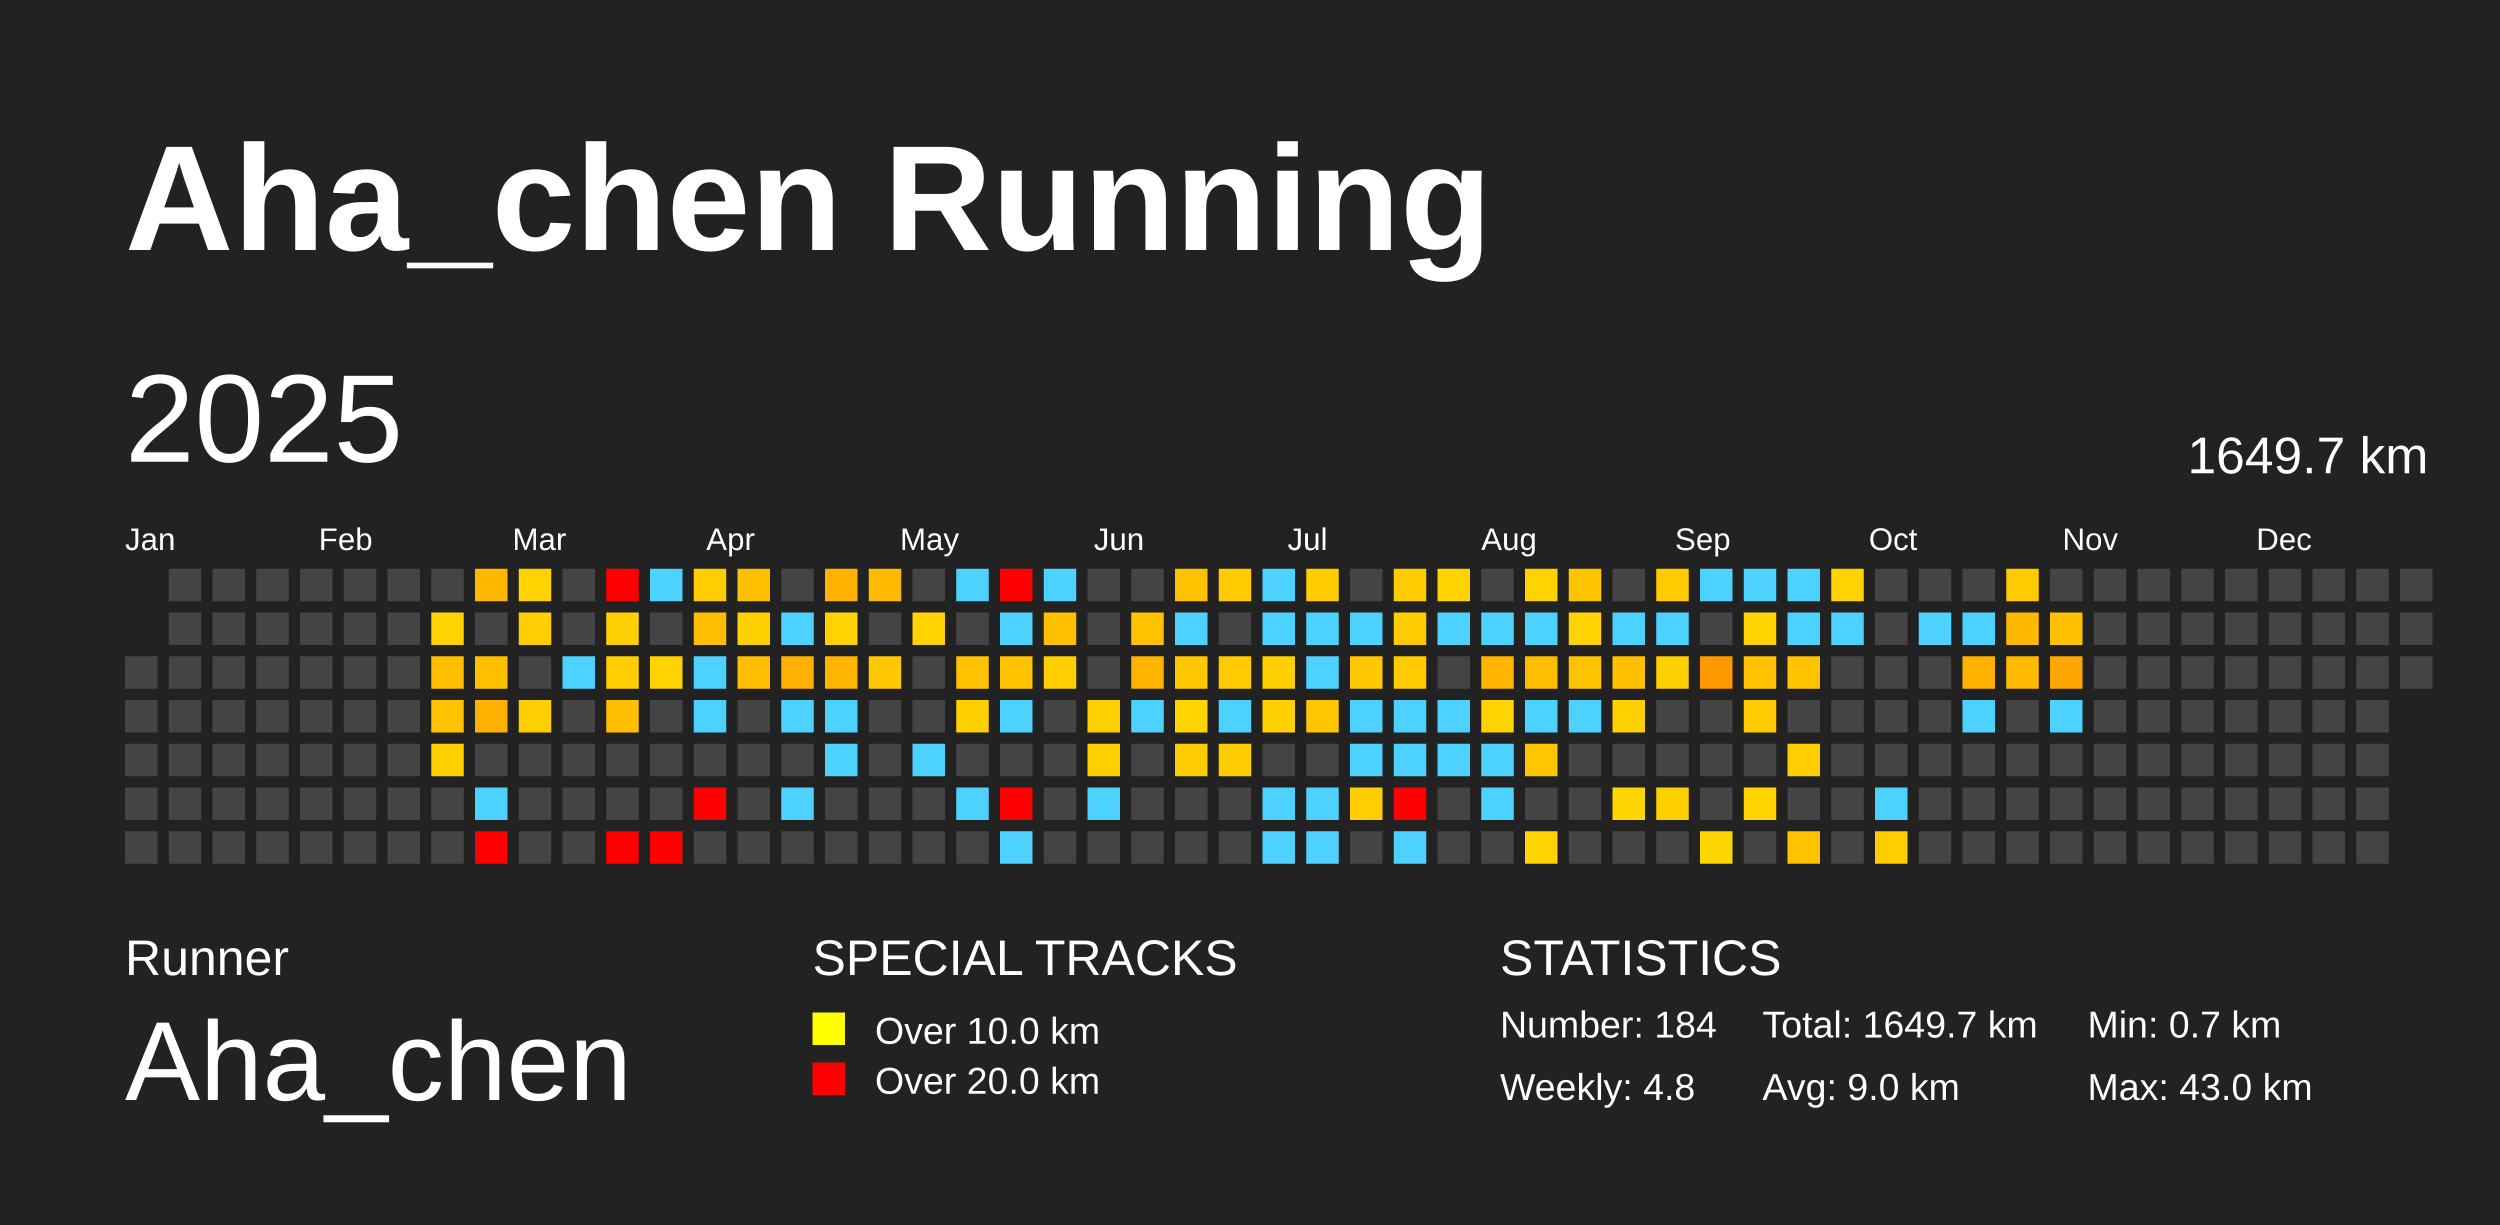
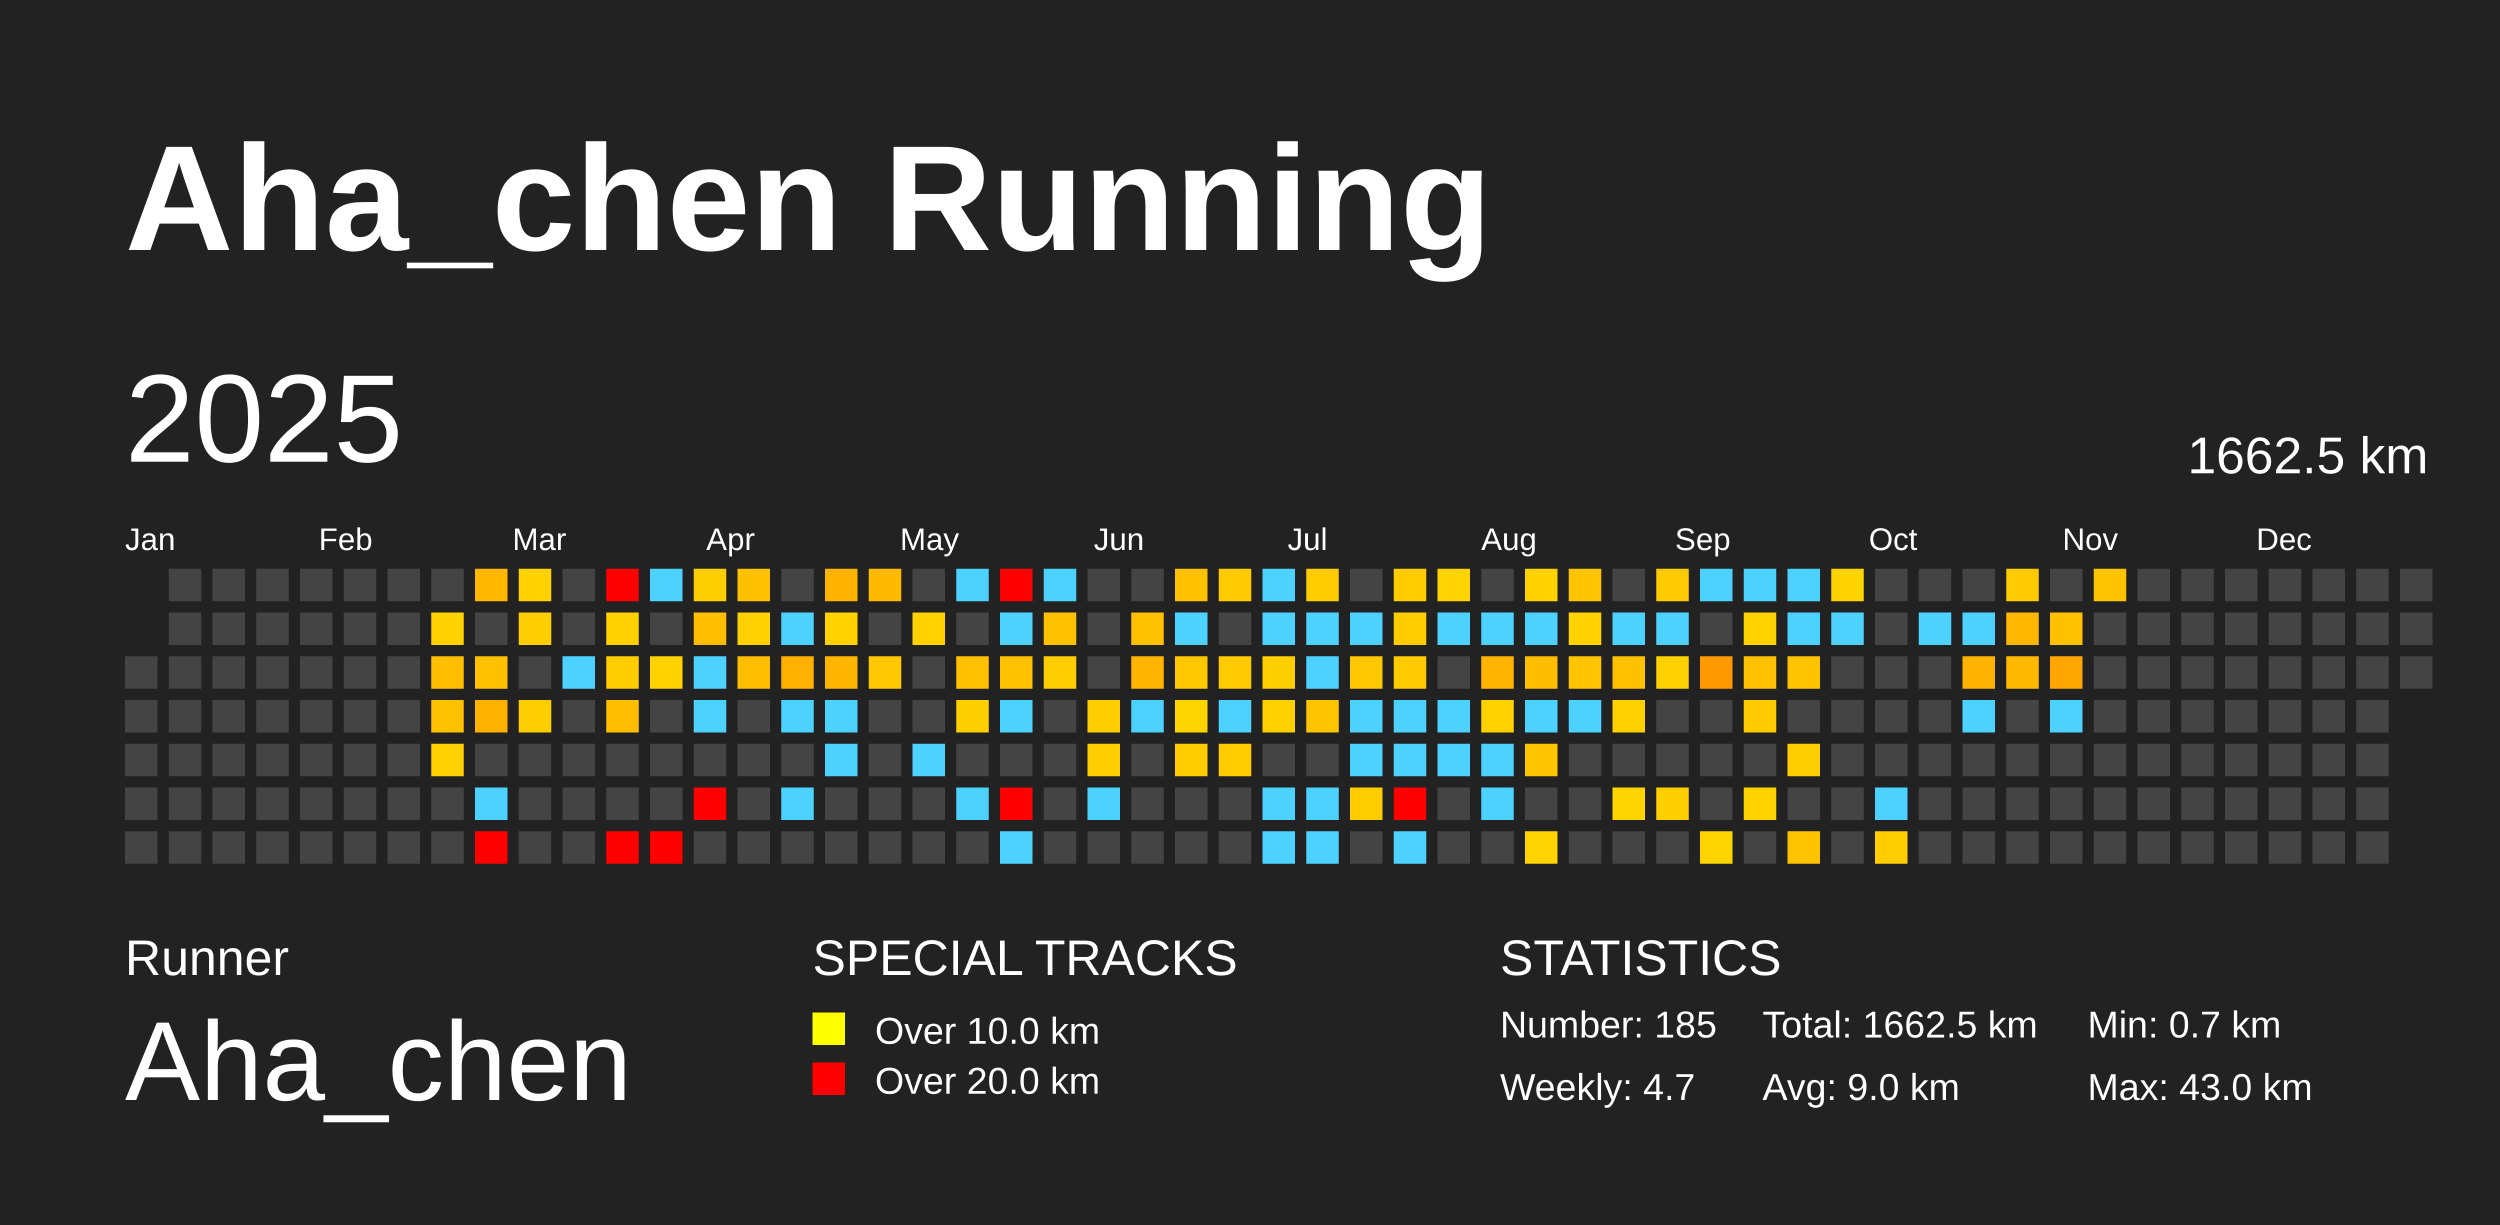
<svg xmlns="http://www.w3.org/2000/svg" baseProfile="full" height="98mm" version="1.1" viewBox="0,0,200,98" width="200mm">
  <defs />
  <rect fill="#222222" height="98" width="200" x="0" y="0" />
  <text fill="#FFFFFF" style="font-size:12px; font-family:Arial; font-weight:bold;" x="10" y="20">Aha_chen Running</text>
  <text fill="#FFFFFF" style="font-size:4px; font-family:Arial" x="10" y="78">Runner</text>
  <text fill="#FFFFFF" style="font-size:9px; font-family:Arial" x="10" y="88">Aha_chen</text>
  <text fill="#FFFFFF" style="font-size:4px; font-family:Arial" x="65" y="78">SPECIAL TRACKS</text>
  <rect fill="yellow" height="2.6" width="2.6" x="65" y="81" />
  <text fill="#FFFFFF" style="font-size:3px; font-family:Arial" x="70" y="83.5">Over 10.0 km</text>
  <rect fill="red" height="2.6" width="2.6" x="65" y="85" />
  <text fill="#FFFFFF" style="font-size:3px; font-family:Arial" x="70" y="87.5">Over 20.0 km</text>
  <text fill="#FFFFFF" style="font-size:4px; font-family:Arial" x="120" y="78">STATISTICS</text>
-   <text fill="#FFFFFF" style="font-size:3px; font-family:Arial" x="120" y="83">Number: 184</text>
-   <text fill="#FFFFFF" style="font-size:3px; font-family:Arial" x="120" y="88">Weekly: 4.8</text>
-   <text fill="#FFFFFF" style="font-size:3px; font-family:Arial" x="141" y="83">Total: 1649.7 km</text>
+   <text fill="#FFFFFF" style="font-size:3px; font-family:Arial" x="120" y="83">Number: 185</text>
+   <text fill="#FFFFFF" style="font-size:3px; font-family:Arial" x="120" y="88">Weekly: 4.7</text>
+   <text fill="#FFFFFF" style="font-size:3px; font-family:Arial" x="141" y="83">Total: 1662.5 km</text>
  <text fill="#FFFFFF" style="font-size:3px; font-family:Arial" x="141" y="88">Avg: 9.0 km</text>
  <text fill="#FFFFFF" style="font-size:3px; font-family:Arial" x="167" y="83">Min: 0.7 km</text>
  <text fill="#FFFFFF" style="font-size:3px; font-family:Arial" x="167" y="88">Max: 43.0 km</text>
  <text dominant-baseline="hanging" fill="#FFFFFF" style="font-size:10.0px; font-family:Arial;" x="10" y="30">2025</text>
-   <text dominant-baseline="hanging" fill="#FFFFFF" style="font-size:4.125px; font-family:Arial;" x="175" y="35">1649.7 km</text>
+   <text dominant-baseline="hanging" fill="#FFFFFF" style="font-size:4.125px; font-family:Arial;" x="175" y="35">1662.5 km</text>
  <text fill="#FFFFFF" style="font-size:2.5px; font-family:Arial" x="10.0" y="44">Jan</text>
  <text fill="#FFFFFF" style="font-size:2.5px; font-family:Arial" x="25.5" y="44">Feb</text>
  <text fill="#FFFFFF" style="font-size:2.5px; font-family:Arial" x="41.0" y="44">Mar</text>
  <text fill="#FFFFFF" style="font-size:2.5px; font-family:Arial" x="56.5" y="44">Apr</text>
  <text fill="#FFFFFF" style="font-size:2.5px; font-family:Arial" x="72.0" y="44">May</text>
  <text fill="#FFFFFF" style="font-size:2.5px; font-family:Arial" x="87.5" y="44">Jun</text>
  <text fill="#FFFFFF" style="font-size:2.5px; font-family:Arial" x="103.0" y="44">Jul</text>
  <text fill="#FFFFFF" style="font-size:2.5px; font-family:Arial" x="118.5" y="44">Aug</text>
  <text fill="#FFFFFF" style="font-size:2.5px; font-family:Arial" x="134.0" y="44">Sep</text>
  <text fill="#FFFFFF" style="font-size:2.5px; font-family:Arial" x="149.5" y="44">Oct</text>
  <text fill="#FFFFFF" style="font-size:2.5px; font-family:Arial" x="165.0" y="44">Nov</text>
  <text fill="#FFFFFF" style="font-size:2.5px; font-family:Arial" x="180.5" y="44">Dec</text>
  <rect fill="#444444" height="2.6" width="2.6" x="10.0" y="52.5" />
  <rect fill="#444444" height="2.6" width="2.6" x="10.0" y="56.0" />
  <rect fill="#444444" height="2.6" width="2.6" x="10.0" y="59.5" />
  <rect fill="#444444" height="2.6" width="2.6" x="10.0" y="63.0" />
  <rect fill="#444444" height="2.6" width="2.6" x="10.0" y="66.5" />
  <rect fill="#444444" height="2.6" width="2.6" x="13.5" y="45.5" />
  <rect fill="#444444" height="2.6" width="2.6" x="13.5" y="49.0" />
  <rect fill="#444444" height="2.6" width="2.6" x="13.5" y="52.5" />
  <rect fill="#444444" height="2.6" width="2.6" x="13.5" y="56.0" />
  <rect fill="#444444" height="2.6" width="2.6" x="13.5" y="59.5" />
  <rect fill="#444444" height="2.6" width="2.6" x="13.5" y="63.0" />
  <rect fill="#444444" height="2.6" width="2.6" x="13.5" y="66.5" />
  <rect fill="#444444" height="2.6" width="2.6" x="17.0" y="45.5" />
  <rect fill="#444444" height="2.6" width="2.6" x="17.0" y="49.0" />
  <rect fill="#444444" height="2.6" width="2.6" x="17.0" y="52.5" />
  <rect fill="#444444" height="2.6" width="2.6" x="17.0" y="56.0" />
  <rect fill="#444444" height="2.6" width="2.6" x="17.0" y="59.5" />
  <rect fill="#444444" height="2.6" width="2.6" x="17.0" y="63.0" />
  <rect fill="#444444" height="2.6" width="2.6" x="17.0" y="66.5" />
  <rect fill="#444444" height="2.6" width="2.6" x="20.5" y="45.5" />
  <rect fill="#444444" height="2.6" width="2.6" x="20.5" y="49.0" />
  <rect fill="#444444" height="2.6" width="2.6" x="20.5" y="52.5" />
  <rect fill="#444444" height="2.6" width="2.6" x="20.5" y="56.0" />
  <rect fill="#444444" height="2.6" width="2.6" x="20.5" y="59.5" />
  <rect fill="#444444" height="2.6" width="2.6" x="20.5" y="63.0" />
  <rect fill="#444444" height="2.6" width="2.6" x="20.5" y="66.5" />
  <rect fill="#444444" height="2.6" width="2.6" x="24.0" y="45.5" />
  <rect fill="#444444" height="2.6" width="2.6" x="24.0" y="49.0" />
  <rect fill="#444444" height="2.6" width="2.6" x="24.0" y="52.5" />
  <rect fill="#444444" height="2.6" width="2.6" x="24.0" y="56.0" />
  <rect fill="#444444" height="2.6" width="2.6" x="24.0" y="59.5" />
  <rect fill="#444444" height="2.6" width="2.6" x="24.0" y="63.0" />
  <rect fill="#444444" height="2.6" width="2.6" x="24.0" y="66.5" />
  <rect fill="#444444" height="2.6" width="2.6" x="27.5" y="45.5" />
  <rect fill="#444444" height="2.6" width="2.6" x="27.5" y="49.0" />
  <rect fill="#444444" height="2.6" width="2.6" x="27.5" y="52.5" />
  <rect fill="#444444" height="2.6" width="2.6" x="27.5" y="56.0" />
  <rect fill="#444444" height="2.6" width="2.6" x="27.5" y="59.5" />
  <rect fill="#444444" height="2.6" width="2.6" x="27.5" y="63.0" />
  <rect fill="#444444" height="2.6" width="2.6" x="27.5" y="66.5" />
  <rect fill="#444444" height="2.6" width="2.6" x="31.0" y="45.5" />
  <rect fill="#444444" height="2.6" width="2.6" x="31.0" y="49.0" />
  <rect fill="#444444" height="2.6" width="2.6" x="31.0" y="52.5" />
  <rect fill="#444444" height="2.6" width="2.6" x="31.0" y="56.0" />
  <rect fill="#444444" height="2.6" width="2.6" x="31.0" y="59.5" />
  <rect fill="#444444" height="2.6" width="2.6" x="31.0" y="63.0" />
  <rect fill="#444444" height="2.6" width="2.6" x="31.0" y="66.5" />
  <rect fill="#444444" height="2.6" width="2.6" x="34.5" y="45.5" />
  <rect fill="#ffd200" height="2.6" width="2.6" x="34.5" y="49.0" />
  <rect fill="#ffbf00" height="2.6" width="2.6" x="34.5" y="52.5" />
  <rect fill="#ffc200" height="2.6" width="2.6" x="34.5" y="56.0" />
  <rect fill="#ffd100" height="2.6" width="2.6" x="34.5" y="59.5" />
  <rect fill="#444444" height="2.6" width="2.6" x="34.5" y="63.0" />
  <rect fill="#444444" height="2.6" width="2.6" x="34.5" y="66.5" />
  <rect fill="#ffb700" height="2.6" width="2.6" x="38.0" y="45.5" />
  <rect fill="#444444" height="2.6" width="2.6" x="38.0" y="49.0" />
  <rect fill="#ffc000" height="2.6" width="2.6" x="38.0" y="52.5" />
  <rect fill="#ffb100" height="2.6" width="2.6" x="38.0" y="56.0" />
  <rect fill="#444444" height="2.6" width="2.6" x="38.0" y="59.5" />
  <rect fill="#4dd2ff" height="2.6" width="2.6" x="38.0" y="63.0" />
  <rect fill="red" height="2.6" width="2.6" x="38.0" y="66.5" />
  <rect fill="#ffd200" height="2.6" width="2.6" x="41.5" y="45.5" />
  <rect fill="#ffce00" height="2.6" width="2.6" x="41.5" y="49.0" />
  <rect fill="#444444" height="2.6" width="2.6" x="41.5" y="52.5" />
  <rect fill="#ffce00" height="2.6" width="2.6" x="41.5" y="56.0" />
  <rect fill="#444444" height="2.6" width="2.6" x="41.5" y="59.5" />
  <rect fill="#444444" height="2.6" width="2.6" x="41.5" y="63.0" />
  <rect fill="#444444" height="2.6" width="2.6" x="41.5" y="66.5" />
  <rect fill="#444444" height="2.6" width="2.6" x="45.0" y="45.5" />
  <rect fill="#444444" height="2.6" width="2.6" x="45.0" y="49.0" />
  <rect fill="#4dd2ff" height="2.6" width="2.6" x="45.0" y="52.5" />
  <rect fill="#444444" height="2.6" width="2.6" x="45.0" y="56.0" />
  <rect fill="#444444" height="2.6" width="2.6" x="45.0" y="59.5" />
  <rect fill="#444444" height="2.6" width="2.6" x="45.0" y="63.0" />
  <rect fill="#444444" height="2.6" width="2.6" x="45.0" y="66.5" />
  <rect fill="red" height="2.6" width="2.6" x="48.5" y="45.5" />
  <rect fill="#ffd100" height="2.6" width="2.6" x="48.5" y="49.0" />
  <rect fill="#ffcd00" height="2.6" width="2.6" x="48.5" y="52.5" />
  <rect fill="#ffbf00" height="2.6" width="2.6" x="48.5" y="56.0" />
  <rect fill="#444444" height="2.6" width="2.6" x="48.5" y="59.5" />
  <rect fill="#444444" height="2.6" width="2.6" x="48.5" y="63.0" />
  <rect fill="red" height="2.6" width="2.6" x="48.5" y="66.5" />
  <rect fill="#4dd2ff" height="2.6" width="2.6" x="52.0" y="45.5" />
  <rect fill="#444444" height="2.6" width="2.6" x="52.0" y="49.0" />
  <rect fill="#ffd200" height="2.6" width="2.6" x="52.0" y="52.5" />
  <rect fill="#444444" height="2.6" width="2.6" x="52.0" y="56.0" />
  <rect fill="#444444" height="2.6" width="2.6" x="52.0" y="59.5" />
  <rect fill="#444444" height="2.6" width="2.6" x="52.0" y="63.0" />
  <rect fill="red" height="2.6" width="2.6" x="52.0" y="66.5" />
  <rect fill="#ffce00" height="2.6" width="2.6" x="55.5" y="45.5" />
  <rect fill="#ffbf00" height="2.6" width="2.6" x="55.5" y="49.0" />
  <rect fill="#4dd2ff" height="2.6" width="2.6" x="55.5" y="52.5" />
  <rect fill="#4dd2ff" height="2.6" width="2.6" x="55.5" y="56.0" />
  <rect fill="#444444" height="2.6" width="2.6" x="55.5" y="59.5" />
  <rect fill="red" height="2.6" width="2.6" x="55.5" y="63.0" />
  <rect fill="#444444" height="2.6" width="2.6" x="55.5" y="66.5" />
  <rect fill="#ffc000" height="2.6" width="2.6" x="59.0" y="45.5" />
  <rect fill="#ffd100" height="2.6" width="2.6" x="59.0" y="49.0" />
  <rect fill="#ffbe00" height="2.6" width="2.6" x="59.0" y="52.5" />
  <rect fill="#444444" height="2.6" width="2.6" x="59.0" y="56.0" />
  <rect fill="#444444" height="2.6" width="2.6" x="59.0" y="59.5" />
  <rect fill="#444444" height="2.6" width="2.6" x="59.0" y="63.0" />
  <rect fill="#444444" height="2.6" width="2.6" x="59.0" y="66.5" />
  <rect fill="#444444" height="2.6" width="2.6" x="62.5" y="45.5" />
  <rect fill="#4dd2ff" height="2.6" width="2.6" x="62.5" y="49.0" />
  <rect fill="#ffb000" height="2.6" width="2.6" x="62.5" y="52.5" />
  <rect fill="#4dd2ff" height="2.6" width="2.6" x="62.5" y="56.0" />
  <rect fill="#444444" height="2.6" width="2.6" x="62.5" y="59.5" />
  <rect fill="#4dd2ff" height="2.6" width="2.6" x="62.5" y="63.0" />
  <rect fill="#444444" height="2.6" width="2.6" x="62.5" y="66.5" />
  <rect fill="#ffb300" height="2.6" width="2.6" x="66.0" y="45.5" />
  <rect fill="#ffd200" height="2.6" width="2.6" x="66.0" y="49.0" />
  <rect fill="#ffb600" height="2.6" width="2.6" x="66.0" y="52.5" />
  <rect fill="#4dd2ff" height="2.6" width="2.6" x="66.0" y="56.0" />
  <rect fill="#4dd2ff" height="2.6" width="2.6" x="66.0" y="59.5" />
  <rect fill="#444444" height="2.6" width="2.6" x="66.0" y="63.0" />
  <rect fill="#444444" height="2.6" width="2.6" x="66.0" y="66.5" />
  <rect fill="#ffba00" height="2.6" width="2.6" x="69.5" y="45.5" />
  <rect fill="#444444" height="2.6" width="2.6" x="69.5" y="49.0" />
  <rect fill="#ffc800" height="2.6" width="2.6" x="69.5" y="52.5" />
  <rect fill="#444444" height="2.6" width="2.6" x="69.5" y="56.0" />
  <rect fill="#444444" height="2.6" width="2.6" x="69.5" y="59.5" />
  <rect fill="#444444" height="2.6" width="2.6" x="69.5" y="63.0" />
  <rect fill="#444444" height="2.6" width="2.6" x="69.5" y="66.5" />
  <rect fill="#444444" height="2.6" width="2.6" x="73.0" y="45.5" />
  <rect fill="#ffd200" height="2.6" width="2.6" x="73.0" y="49.0" />
  <rect fill="#444444" height="2.6" width="2.6" x="73.0" y="52.5" />
  <rect fill="#444444" height="2.6" width="2.6" x="73.0" y="56.0" />
  <rect fill="#4dd2ff" height="2.6" width="2.6" x="73.0" y="59.5" />
  <rect fill="#444444" height="2.6" width="2.6" x="73.0" y="63.0" />
  <rect fill="#444444" height="2.6" width="2.6" x="73.0" y="66.5" />
  <rect fill="#4dd2ff" height="2.6" width="2.6" x="76.5" y="45.5" />
  <rect fill="#444444" height="2.6" width="2.6" x="76.5" y="49.0" />
  <rect fill="#ffc100" height="2.6" width="2.6" x="76.5" y="52.5" />
  <rect fill="#ffcf00" height="2.6" width="2.6" x="76.5" y="56.0" />
  <rect fill="#444444" height="2.6" width="2.6" x="76.5" y="59.5" />
  <rect fill="#4dd2ff" height="2.6" width="2.6" x="76.5" y="63.0" />
  <rect fill="#444444" height="2.6" width="2.6" x="76.5" y="66.5" />
  <rect fill="red" height="2.6" width="2.6" x="80.0" y="45.5" />
  <rect fill="#4dd2ff" height="2.6" width="2.6" x="80.0" y="49.0" />
  <rect fill="#ffc200" height="2.6" width="2.6" x="80.0" y="52.5" />
  <rect fill="#4dd2ff" height="2.6" width="2.6" x="80.0" y="56.0" />
  <rect fill="#444444" height="2.6" width="2.6" x="80.0" y="59.5" />
  <rect fill="red" height="2.6" width="2.6" x="80.0" y="63.0" />
  <rect fill="#4dd2ff" height="2.6" width="2.6" x="80.0" y="66.5" />
  <rect fill="#4dd2ff" height="2.6" width="2.6" x="83.5" y="45.5" />
  <rect fill="#ffc000" height="2.6" width="2.6" x="83.5" y="49.0" />
  <rect fill="#ffce00" height="2.6" width="2.6" x="83.5" y="52.5" />
  <rect fill="#444444" height="2.6" width="2.6" x="83.5" y="56.0" />
  <rect fill="#444444" height="2.6" width="2.6" x="83.5" y="59.5" />
  <rect fill="#444444" height="2.6" width="2.6" x="83.5" y="63.0" />
  <rect fill="#444444" height="2.6" width="2.6" x="83.5" y="66.5" />
  <rect fill="#444444" height="2.6" width="2.6" x="87.0" y="45.5" />
  <rect fill="#444444" height="2.6" width="2.6" x="87.0" y="49.0" />
  <rect fill="#444444" height="2.6" width="2.6" x="87.0" y="52.5" />
  <rect fill="#ffce00" height="2.6" width="2.6" x="87.0" y="56.0" />
  <rect fill="#ffce00" height="2.6" width="2.6" x="87.0" y="59.5" />
  <rect fill="#4dd2ff" height="2.6" width="2.6" x="87.0" y="63.0" />
  <rect fill="#444444" height="2.6" width="2.6" x="87.0" y="66.5" />
  <rect fill="#444444" height="2.6" width="2.6" x="90.5" y="45.5" />
  <rect fill="#ffc100" height="2.6" width="2.6" x="90.5" y="49.0" />
  <rect fill="#ffb500" height="2.6" width="2.6" x="90.5" y="52.5" />
  <rect fill="#4dd2ff" height="2.6" width="2.6" x="90.5" y="56.0" />
  <rect fill="#444444" height="2.6" width="2.6" x="90.5" y="59.5" />
  <rect fill="#444444" height="2.6" width="2.6" x="90.5" y="63.0" />
  <rect fill="#444444" height="2.6" width="2.6" x="90.5" y="66.5" />
  <rect fill="#ffc100" height="2.6" width="2.6" x="94.0" y="45.5" />
  <rect fill="#4dd2ff" height="2.6" width="2.6" x="94.0" y="49.0" />
  <rect fill="#ffc800" height="2.6" width="2.6" x="94.0" y="52.5" />
  <rect fill="#ffd500" height="2.6" width="2.6" x="94.0" y="56.0" />
  <rect fill="#ffcc00" height="2.6" width="2.6" x="94.0" y="59.5" />
  <rect fill="#444444" height="2.6" width="2.6" x="94.0" y="63.0" />
  <rect fill="#444444" height="2.6" width="2.6" x="94.0" y="66.5" />
  <rect fill="#ffca00" height="2.6" width="2.6" x="97.5" y="45.5" />
  <rect fill="#444444" height="2.6" width="2.6" x="97.5" y="49.0" />
  <rect fill="#ffca00" height="2.6" width="2.6" x="97.5" y="52.5" />
  <rect fill="#4dd2ff" height="2.6" width="2.6" x="97.5" y="56.0" />
  <rect fill="#ffcc00" height="2.6" width="2.6" x="97.5" y="59.5" />
  <rect fill="#444444" height="2.6" width="2.6" x="97.5" y="63.0" />
  <rect fill="#444444" height="2.6" width="2.6" x="97.5" y="66.5" />
  <rect fill="#4dd2ff" height="2.6" width="2.6" x="101.0" y="45.5" />
  <rect fill="#4dd2ff" height="2.6" width="2.6" x="101.0" y="49.0" />
  <rect fill="#ffcf00" height="2.6" width="2.6" x="101.0" y="52.5" />
  <rect fill="#ffd100" height="2.6" width="2.6" x="101.0" y="56.0" />
  <rect fill="#444444" height="2.6" width="2.6" x="101.0" y="59.5" />
  <rect fill="#4dd2ff" height="2.6" width="2.6" x="101.0" y="63.0" />
  <rect fill="#4dd2ff" height="2.6" width="2.6" x="101.0" y="66.5" />
  <rect fill="#ffcc00" height="2.6" width="2.6" x="104.5" y="45.5" />
  <rect fill="#4dd2ff" height="2.6" width="2.6" x="104.5" y="49.0" />
  <rect fill="#4dd2ff" height="2.6" width="2.6" x="104.5" y="52.5" />
  <rect fill="#ffc500" height="2.6" width="2.6" x="104.5" y="56.0" />
  <rect fill="#444444" height="2.6" width="2.6" x="104.5" y="59.5" />
  <rect fill="#4dd2ff" height="2.6" width="2.6" x="104.5" y="63.0" />
  <rect fill="#4dd2ff" height="2.6" width="2.6" x="104.5" y="66.5" />
  <rect fill="#444444" height="2.6" width="2.6" x="108.0" y="45.5" />
  <rect fill="#4dd2ff" height="2.6" width="2.6" x="108.0" y="49.0" />
  <rect fill="#ffc800" height="2.6" width="2.6" x="108.0" y="52.5" />
  <rect fill="#4dd2ff" height="2.6" width="2.6" x="108.0" y="56.0" />
  <rect fill="#4dd2ff" height="2.6" width="2.6" x="108.0" y="59.5" />
  <rect fill="#ffcd00" height="2.6" width="2.6" x="108.0" y="63.0" />
  <rect fill="#444444" height="2.6" width="2.6" x="108.0" y="66.5" />
  <rect fill="#ffcc00" height="2.6" width="2.6" x="111.5" y="45.5" />
  <rect fill="#ffcc00" height="2.6" width="2.6" x="111.5" y="49.0" />
  <rect fill="#ffca00" height="2.6" width="2.6" x="111.5" y="52.5" />
  <rect fill="#4dd2ff" height="2.6" width="2.6" x="111.5" y="56.0" />
  <rect fill="#4dd2ff" height="2.6" width="2.6" x="111.5" y="59.5" />
  <rect fill="red" height="2.6" width="2.6" x="111.5" y="63.0" />
  <rect fill="#4dd2ff" height="2.6" width="2.6" x="111.5" y="66.5" />
  <rect fill="#ffd400" height="2.6" width="2.6" x="115.0" y="45.5" />
  <rect fill="#4dd2ff" height="2.6" width="2.6" x="115.0" y="49.0" />
  <rect fill="#444444" height="2.6" width="2.6" x="115.0" y="52.5" />
  <rect fill="#4dd2ff" height="2.6" width="2.6" x="115.0" y="56.0" />
  <rect fill="#4dd2ff" height="2.6" width="2.6" x="115.0" y="59.5" />
  <rect fill="#444444" height="2.6" width="2.6" x="115.0" y="63.0" />
  <rect fill="#444444" height="2.6" width="2.6" x="115.0" y="66.5" />
  <rect fill="#444444" height="2.6" width="2.6" x="118.5" y="45.5" />
  <rect fill="#4dd2ff" height="2.6" width="2.6" x="118.5" y="49.0" />
  <rect fill="#ffb400" height="2.6" width="2.6" x="118.5" y="52.5" />
  <rect fill="#ffd200" height="2.6" width="2.6" x="118.5" y="56.0" />
  <rect fill="#4dd2ff" height="2.6" width="2.6" x="118.5" y="59.5" />
  <rect fill="#4dd2ff" height="2.6" width="2.6" x="118.5" y="63.0" />
  <rect fill="#444444" height="2.6" width="2.6" x="118.5" y="66.5" />
  <rect fill="#ffd200" height="2.6" width="2.6" x="122.0" y="45.5" />
  <rect fill="#4dd2ff" height="2.6" width="2.6" x="122.0" y="49.0" />
  <rect fill="#ffbd00" height="2.6" width="2.6" x="122.0" y="52.5" />
  <rect fill="#4dd2ff" height="2.6" width="2.6" x="122.0" y="56.0" />
  <rect fill="#ffc600" height="2.6" width="2.6" x="122.0" y="59.5" />
  <rect fill="#444444" height="2.6" width="2.6" x="122.0" y="63.0" />
  <rect fill="#ffd400" height="2.6" width="2.6" x="122.0" y="66.5" />
  <rect fill="#ffc400" height="2.6" width="2.6" x="125.5" y="45.5" />
  <rect fill="#ffd200" height="2.6" width="2.6" x="125.5" y="49.0" />
  <rect fill="#ffc400" height="2.6" width="2.6" x="125.5" y="52.5" />
  <rect fill="#4dd2ff" height="2.6" width="2.6" x="125.5" y="56.0" />
  <rect fill="#444444" height="2.6" width="2.6" x="125.5" y="59.5" />
  <rect fill="#444444" height="2.6" width="2.6" x="125.5" y="63.0" />
  <rect fill="#444444" height="2.6" width="2.6" x="125.5" y="66.5" />
  <rect fill="#444444" height="2.6" width="2.6" x="129.0" y="45.5" />
  <rect fill="#4dd2ff" height="2.6" width="2.6" x="129.0" y="49.0" />
  <rect fill="#ffc000" height="2.6" width="2.6" x="129.0" y="52.5" />
  <rect fill="#ffd100" height="2.6" width="2.6" x="129.0" y="56.0" />
  <rect fill="#444444" height="2.6" width="2.6" x="129.0" y="59.5" />
  <rect fill="#ffd500" height="2.6" width="2.6" x="129.0" y="63.0" />
  <rect fill="#444444" height="2.6" width="2.6" x="129.0" y="66.5" />
  <rect fill="#ffcb00" height="2.6" width="2.6" x="132.5" y="45.5" />
  <rect fill="#4dd2ff" height="2.6" width="2.6" x="132.5" y="49.0" />
  <rect fill="#ffd100" height="2.6" width="2.6" x="132.5" y="52.5" />
  <rect fill="#444444" height="2.6" width="2.6" x="132.5" y="56.0" />
  <rect fill="#444444" height="2.6" width="2.6" x="132.5" y="59.5" />
  <rect fill="#ffcf00" height="2.6" width="2.6" x="132.5" y="63.0" />
  <rect fill="#444444" height="2.6" width="2.6" x="132.5" y="66.5" />
  <rect fill="#4dd2ff" height="2.6" width="2.6" x="136.0" y="45.5" />
  <rect fill="#444444" height="2.6" width="2.6" x="136.0" y="49.0" />
  <rect fill="#ff9900" height="2.6" width="2.6" x="136.0" y="52.5" />
  <rect fill="#444444" height="2.6" width="2.6" x="136.0" y="56.0" />
  <rect fill="#444444" height="2.6" width="2.6" x="136.0" y="59.5" />
  <rect fill="#444444" height="2.6" width="2.6" x="136.0" y="63.0" />
  <rect fill="#ffd500" height="2.6" width="2.6" x="136.0" y="66.5" />
  <rect fill="#4dd2ff" height="2.6" width="2.6" x="139.5" y="45.5" />
  <rect fill="#ffd200" height="2.6" width="2.6" x="139.5" y="49.0" />
  <rect fill="#ffc100" height="2.6" width="2.6" x="139.5" y="52.5" />
  <rect fill="#ffcb00" height="2.6" width="2.6" x="139.5" y="56.0" />
  <rect fill="#444444" height="2.6" width="2.6" x="139.5" y="59.5" />
  <rect fill="#ffd300" height="2.6" width="2.6" x="139.5" y="63.0" />
  <rect fill="#444444" height="2.6" width="2.6" x="139.5" y="66.5" />
  <rect fill="#4dd2ff" height="2.6" width="2.6" x="143.0" y="45.5" />
  <rect fill="#4dd2ff" height="2.6" width="2.6" x="143.0" y="49.0" />
  <rect fill="#ffc300" height="2.6" width="2.6" x="143.0" y="52.5" />
  <rect fill="#444444" height="2.6" width="2.6" x="143.0" y="56.0" />
  <rect fill="#ffce00" height="2.6" width="2.6" x="143.0" y="59.5" />
  <rect fill="#444444" height="2.6" width="2.6" x="143.0" y="63.0" />
  <rect fill="#ffc300" height="2.6" width="2.6" x="143.0" y="66.5" />
  <rect fill="#ffd300" height="2.6" width="2.6" x="146.5" y="45.5" />
  <rect fill="#4dd2ff" height="2.6" width="2.6" x="146.5" y="49.0" />
  <rect fill="#444444" height="2.6" width="2.6" x="146.5" y="52.5" />
  <rect fill="#444444" height="2.6" width="2.6" x="146.5" y="56.0" />
  <rect fill="#444444" height="2.6" width="2.6" x="146.5" y="59.5" />
  <rect fill="#444444" height="2.6" width="2.6" x="146.5" y="63.0" />
  <rect fill="#444444" height="2.6" width="2.6" x="146.5" y="66.5" />
  <rect fill="#444444" height="2.6" width="2.6" x="150.0" y="45.5" />
  <rect fill="#444444" height="2.6" width="2.6" x="150.0" y="49.0" />
  <rect fill="#444444" height="2.6" width="2.6" x="150.0" y="52.5" />
  <rect fill="#444444" height="2.6" width="2.6" x="150.0" y="56.0" />
  <rect fill="#444444" height="2.6" width="2.6" x="150.0" y="59.5" />
  <rect fill="#4dd2ff" height="2.6" width="2.6" x="150.0" y="63.0" />
  <rect fill="#ffcd00" height="2.6" width="2.6" x="150.0" y="66.5" />
  <rect fill="#444444" height="2.6" width="2.6" x="153.5" y="45.5" />
  <rect fill="#4dd2ff" height="2.6" width="2.6" x="153.5" y="49.0" />
  <rect fill="#444444" height="2.6" width="2.6" x="153.5" y="52.5" />
  <rect fill="#444444" height="2.6" width="2.6" x="153.5" y="56.0" />
  <rect fill="#444444" height="2.6" width="2.6" x="153.5" y="59.5" />
  <rect fill="#444444" height="2.6" width="2.6" x="153.5" y="63.0" />
  <rect fill="#444444" height="2.6" width="2.6" x="153.5" y="66.5" />
  <rect fill="#444444" height="2.6" width="2.6" x="157.0" y="45.5" />
  <rect fill="#4dd2ff" height="2.6" width="2.6" x="157.0" y="49.0" />
  <rect fill="#ffb200" height="2.6" width="2.6" x="157.0" y="52.5" />
  <rect fill="#4dd2ff" height="2.6" width="2.6" x="157.0" y="56.0" />
  <rect fill="#444444" height="2.6" width="2.6" x="157.0" y="59.5" />
  <rect fill="#444444" height="2.6" width="2.6" x="157.0" y="63.0" />
  <rect fill="#444444" height="2.6" width="2.6" x="157.0" y="66.5" />
  <rect fill="#ffca00" height="2.6" width="2.6" x="160.5" y="45.5" />
  <rect fill="#ffb700" height="2.6" width="2.6" x="160.5" y="49.0" />
  <rect fill="#ffba00" height="2.6" width="2.6" x="160.5" y="52.5" />
  <rect fill="#444444" height="2.6" width="2.6" x="160.5" y="56.0" />
  <rect fill="#444444" height="2.6" width="2.6" x="160.5" y="59.5" />
  <rect fill="#444444" height="2.6" width="2.6" x="160.5" y="63.0" />
  <rect fill="#444444" height="2.6" width="2.6" x="160.5" y="66.5" />
  <rect fill="#444444" height="2.6" width="2.6" x="164.0" y="45.5" />
  <rect fill="#ffc000" height="2.6" width="2.6" x="164.0" y="49.0" />
  <rect fill="#ffa700" height="2.6" width="2.6" x="164.0" y="52.5" />
  <rect fill="#4dd2ff" height="2.6" width="2.6" x="164.0" y="56.0" />
  <rect fill="#444444" height="2.6" width="2.6" x="164.0" y="59.5" />
  <rect fill="#444444" height="2.6" width="2.6" x="164.0" y="63.0" />
  <rect fill="#444444" height="2.6" width="2.6" x="164.0" y="66.5" />
-   <rect fill="#444444" height="2.6" width="2.6" x="167.5" y="45.5" />
+   <rect fill="#ffc300" height="2.6" width="2.6" x="167.5" y="45.5" />
  <rect fill="#444444" height="2.6" width="2.6" x="167.5" y="49.0" />
  <rect fill="#444444" height="2.6" width="2.6" x="167.5" y="52.5" />
  <rect fill="#444444" height="2.6" width="2.6" x="167.5" y="56.0" />
  <rect fill="#444444" height="2.6" width="2.6" x="167.5" y="59.5" />
  <rect fill="#444444" height="2.6" width="2.6" x="167.5" y="63.0" />
  <rect fill="#444444" height="2.6" width="2.6" x="167.5" y="66.5" />
  <rect fill="#444444" height="2.6" width="2.6" x="171.0" y="45.5" />
  <rect fill="#444444" height="2.6" width="2.6" x="171.0" y="49.0" />
  <rect fill="#444444" height="2.6" width="2.6" x="171.0" y="52.5" />
  <rect fill="#444444" height="2.6" width="2.6" x="171.0" y="56.0" />
  <rect fill="#444444" height="2.6" width="2.6" x="171.0" y="59.5" />
  <rect fill="#444444" height="2.6" width="2.6" x="171.0" y="63.0" />
  <rect fill="#444444" height="2.6" width="2.6" x="171.0" y="66.5" />
  <rect fill="#444444" height="2.6" width="2.6" x="174.5" y="45.5" />
  <rect fill="#444444" height="2.6" width="2.6" x="174.5" y="49.0" />
  <rect fill="#444444" height="2.6" width="2.6" x="174.5" y="52.5" />
  <rect fill="#444444" height="2.6" width="2.6" x="174.5" y="56.0" />
  <rect fill="#444444" height="2.6" width="2.6" x="174.5" y="59.5" />
  <rect fill="#444444" height="2.6" width="2.6" x="174.5" y="63.0" />
  <rect fill="#444444" height="2.6" width="2.6" x="174.5" y="66.5" />
  <rect fill="#444444" height="2.6" width="2.6" x="178.0" y="45.5" />
  <rect fill="#444444" height="2.6" width="2.6" x="178.0" y="49.0" />
  <rect fill="#444444" height="2.6" width="2.6" x="178.0" y="52.5" />
  <rect fill="#444444" height="2.6" width="2.6" x="178.0" y="56.0" />
  <rect fill="#444444" height="2.6" width="2.6" x="178.0" y="59.5" />
  <rect fill="#444444" height="2.6" width="2.6" x="178.0" y="63.0" />
  <rect fill="#444444" height="2.6" width="2.6" x="178.0" y="66.5" />
  <rect fill="#444444" height="2.6" width="2.6" x="181.5" y="45.5" />
  <rect fill="#444444" height="2.6" width="2.6" x="181.5" y="49.0" />
  <rect fill="#444444" height="2.6" width="2.6" x="181.5" y="52.5" />
  <rect fill="#444444" height="2.6" width="2.6" x="181.5" y="56.0" />
  <rect fill="#444444" height="2.6" width="2.6" x="181.5" y="59.5" />
  <rect fill="#444444" height="2.6" width="2.6" x="181.5" y="63.0" />
  <rect fill="#444444" height="2.6" width="2.6" x="181.5" y="66.5" />
  <rect fill="#444444" height="2.6" width="2.6" x="185.0" y="45.5" />
  <rect fill="#444444" height="2.6" width="2.6" x="185.0" y="49.0" />
  <rect fill="#444444" height="2.6" width="2.6" x="185.0" y="52.5" />
  <rect fill="#444444" height="2.6" width="2.6" x="185.0" y="56.0" />
  <rect fill="#444444" height="2.6" width="2.6" x="185.0" y="59.5" />
  <rect fill="#444444" height="2.6" width="2.6" x="185.0" y="63.0" />
  <rect fill="#444444" height="2.6" width="2.6" x="185.0" y="66.5" />
  <rect fill="#444444" height="2.6" width="2.6" x="188.5" y="45.5" />
  <rect fill="#444444" height="2.6" width="2.6" x="188.5" y="49.0" />
  <rect fill="#444444" height="2.6" width="2.6" x="188.5" y="52.5" />
  <rect fill="#444444" height="2.6" width="2.6" x="188.5" y="56.0" />
  <rect fill="#444444" height="2.6" width="2.6" x="188.5" y="59.5" />
  <rect fill="#444444" height="2.6" width="2.6" x="188.5" y="63.0" />
  <rect fill="#444444" height="2.6" width="2.6" x="188.5" y="66.5" />
  <rect fill="#444444" height="2.6" width="2.6" x="192.0" y="45.5" />
  <rect fill="#444444" height="2.6" width="2.6" x="192.0" y="49.0" />
  <rect fill="#444444" height="2.6" width="2.6" x="192.0" y="52.5" />
</svg>
